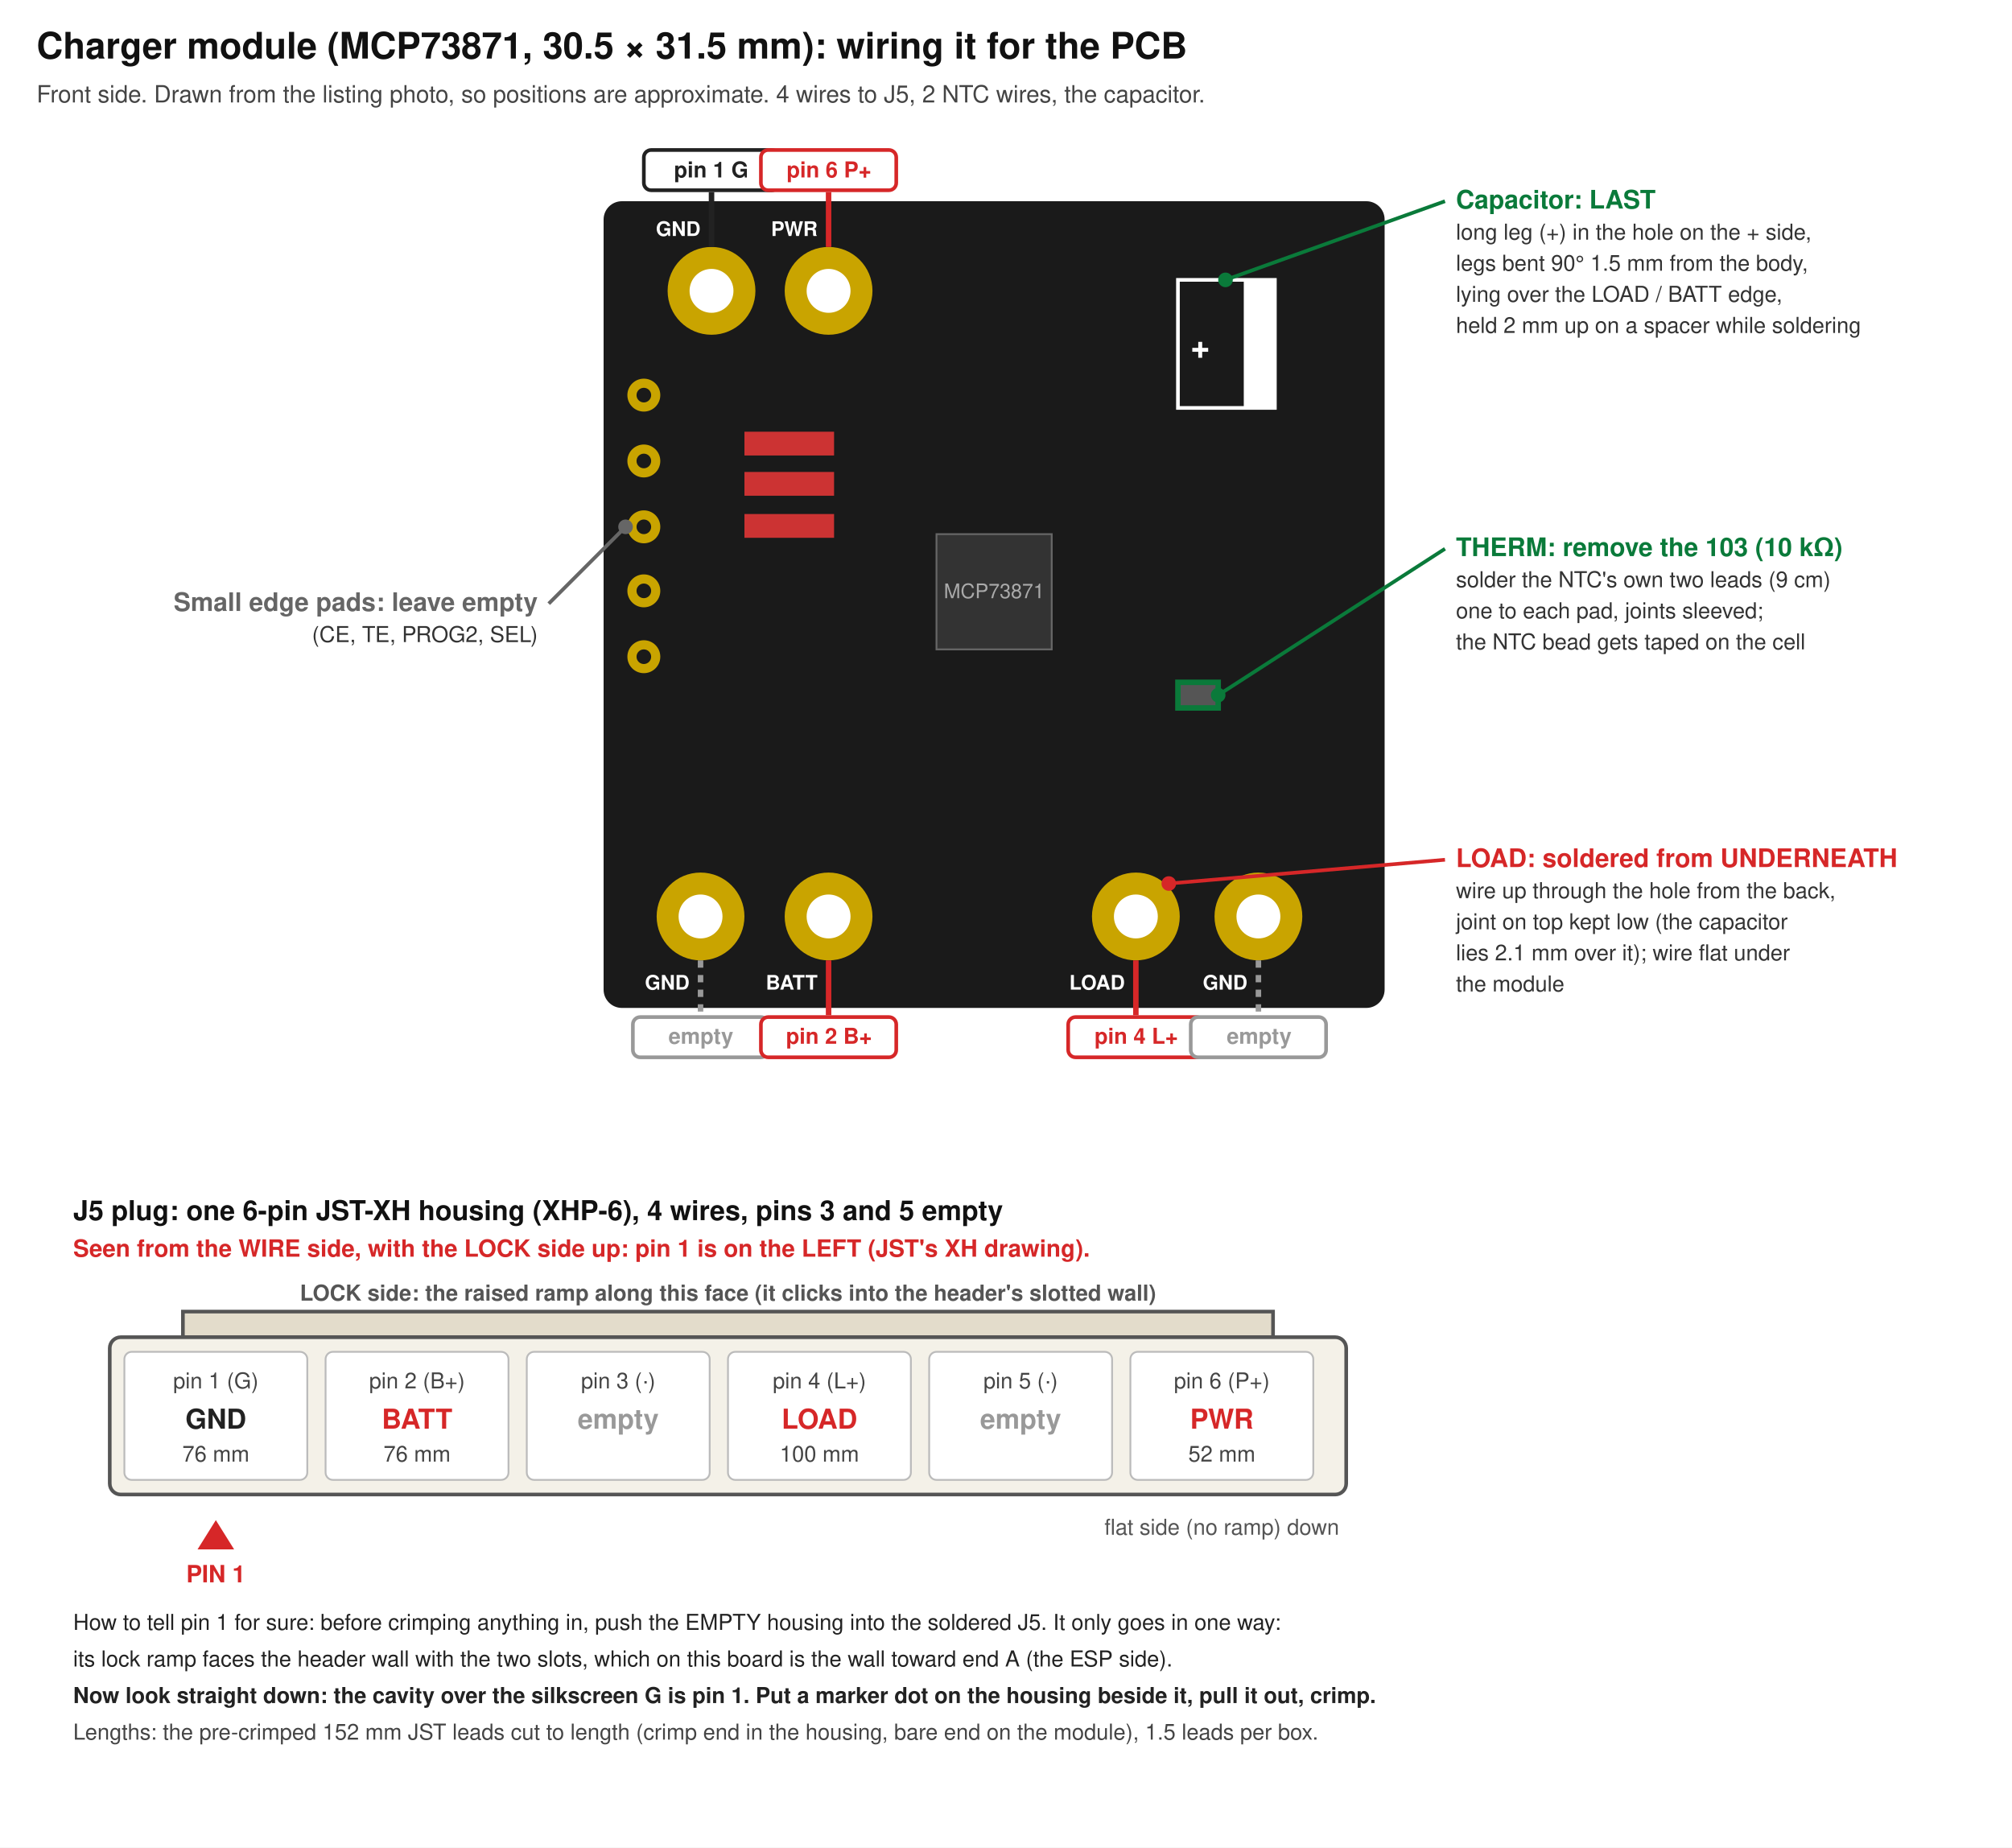
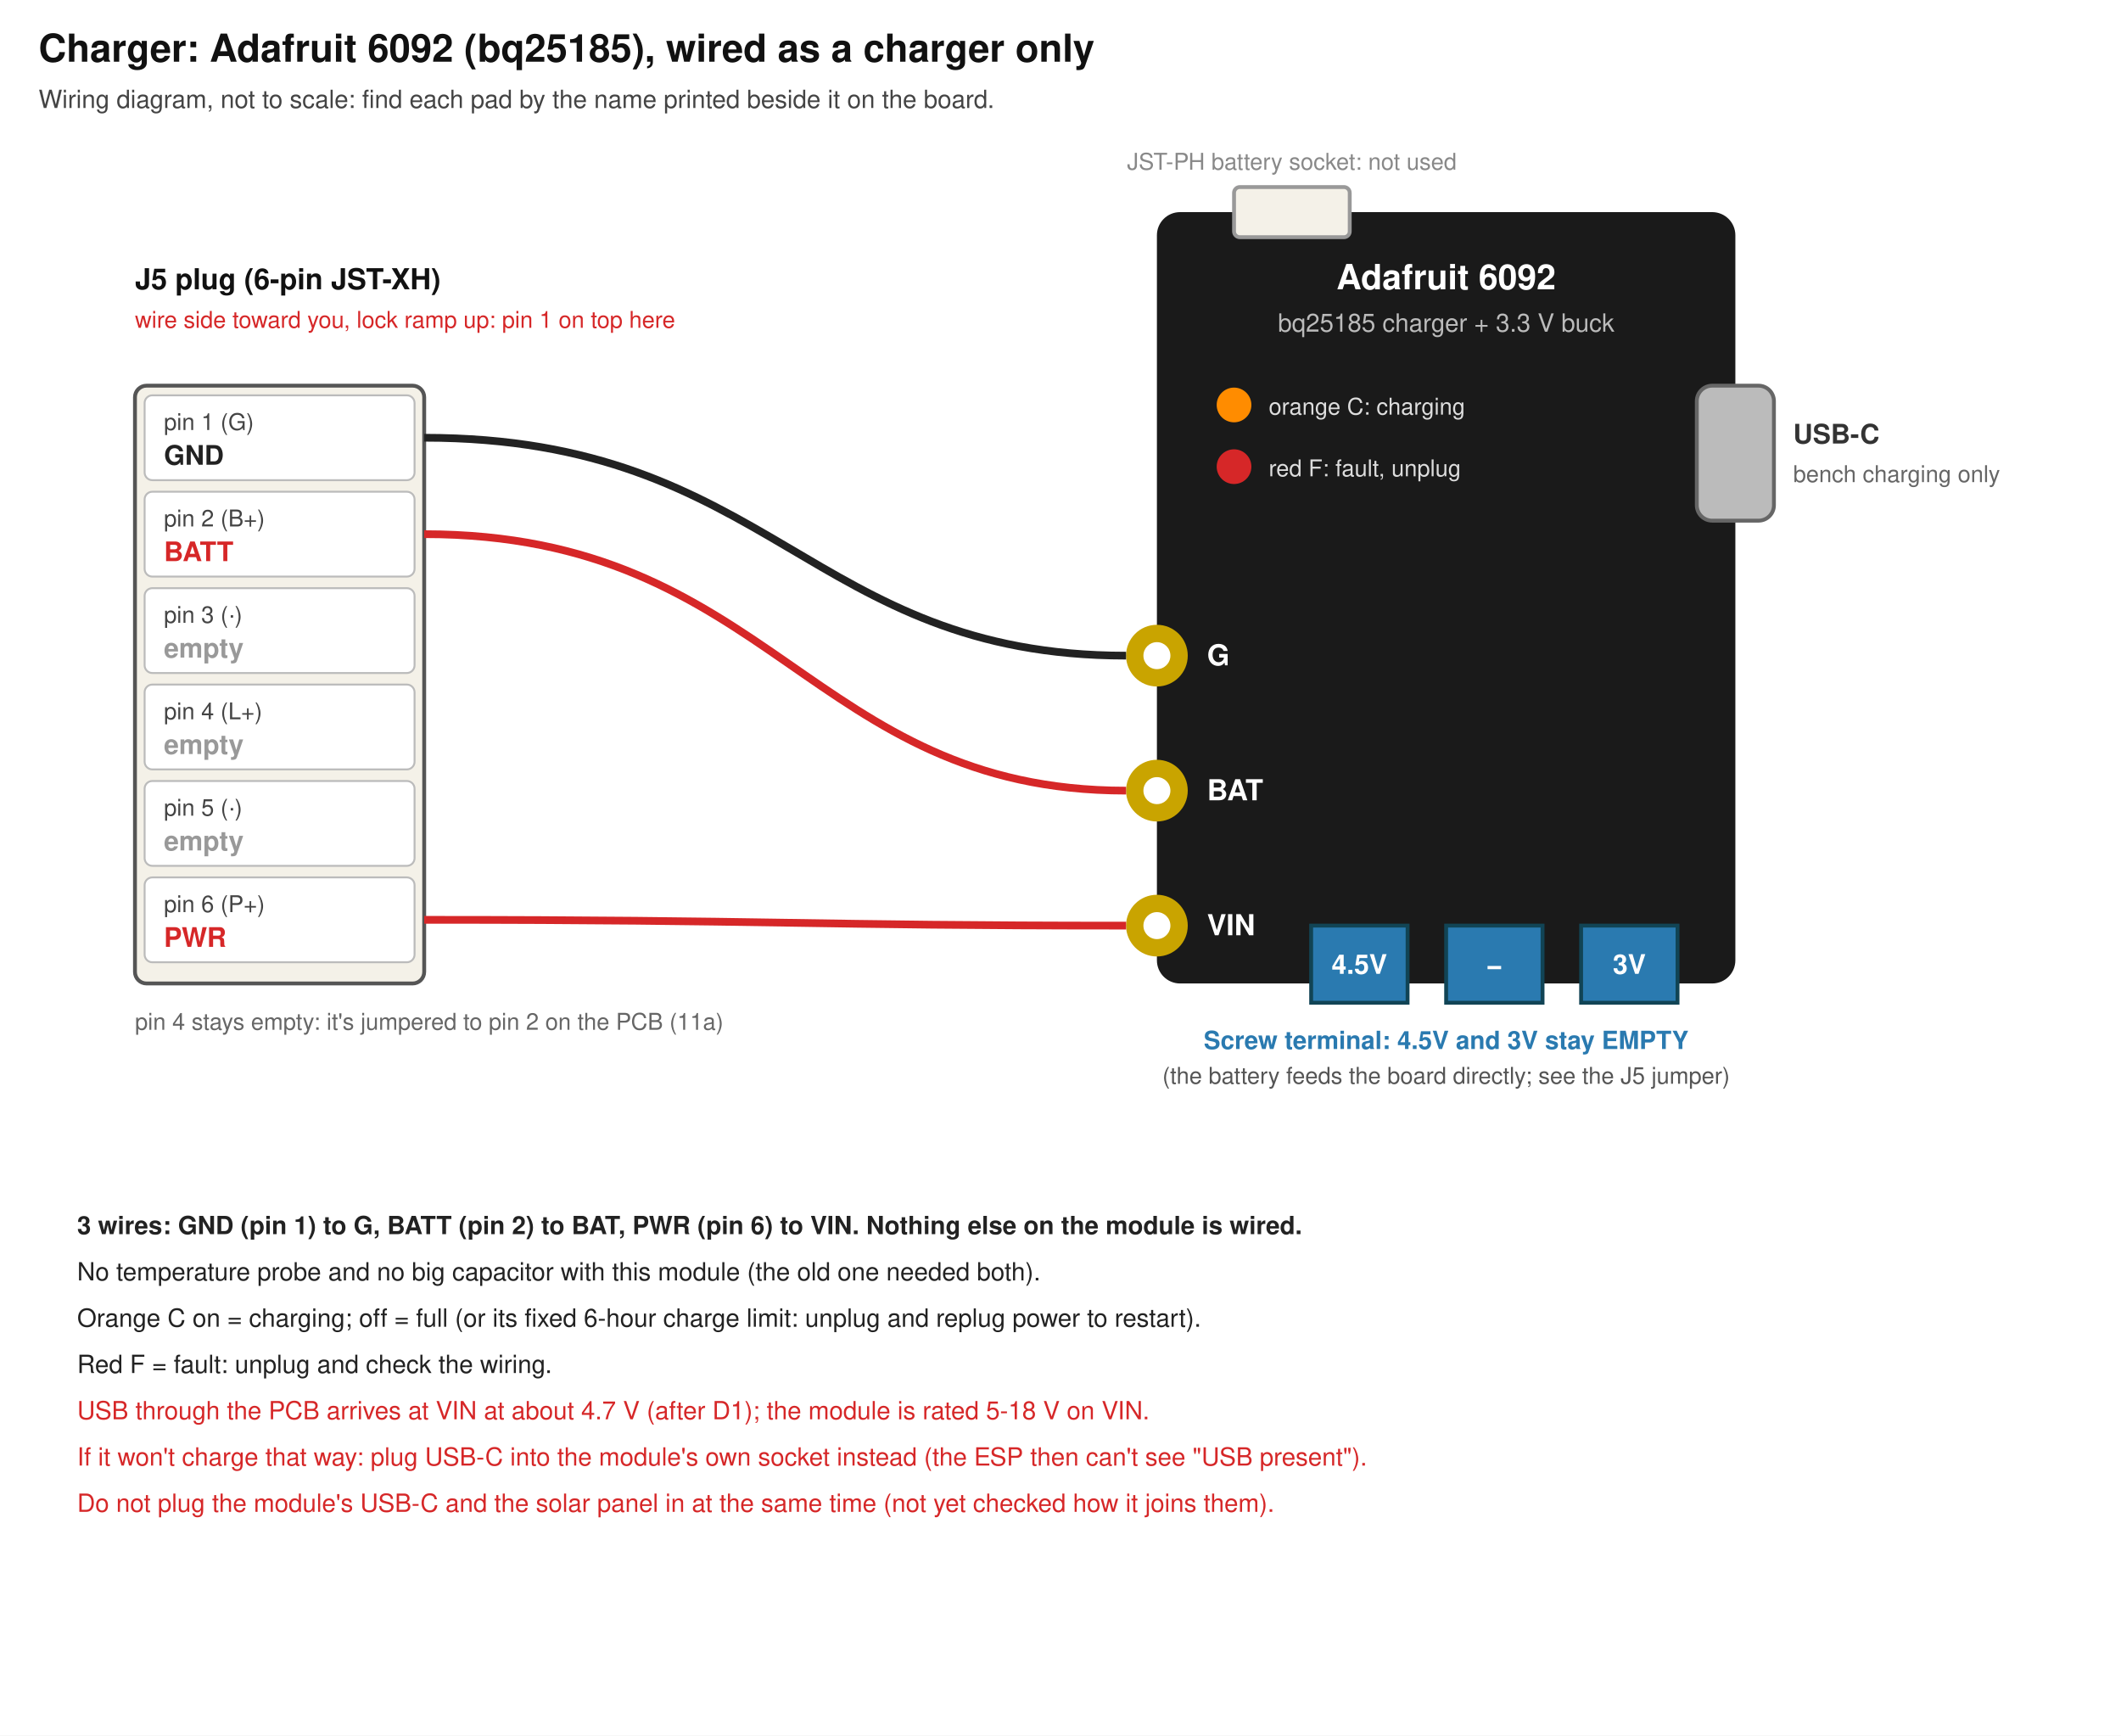
- <svg xmlns="http://www.w3.org/2000/svg" width="1100" height="1010" font-family="Helvetica,Arial">
+ <svg xmlns="http://www.w3.org/2000/svg" width="1100" height="900" font-family="Helvetica,Arial">
  <rect width="100%" height="100%" fill="#fff" />
-   <text x="20.0" y="32.0" font-size="20.0" fill="#111" font-weight="bold" text-anchor="start">Charger module (MCP73871, 30.5 × 31.5 mm): wiring it for the PCB</text>
-   <text x="20.0" y="56.0" font-size="13.0" fill="#444" font-weight="normal" text-anchor="start">Front side. Drawn from the listing photo, so positions are approximate. 4 wires to J5, 2 NTC wires, the capacitor.</text>
-   <rect x="330" y="110" width="427" height="441" rx="10" fill="#1a1a1a" />
-   <rect x="512" y="292" width="63" height="63" fill="#333" stroke="#666" />
-   <text x="543.5" y="327.0" font-size="11.0" fill="#aaa" font-weight="normal" text-anchor="middle">MCP73871</text>
-   <rect x="407" y="236" width="49" height="13" fill="#c33" />
-   <rect x="407" y="258" width="49" height="13" fill="#c33" />
-   <rect x="407" y="281" width="49" height="13" fill="#c33" />
-   <circle cx="352" cy="216" r="9" fill="#c9a400" />
-   <circle cx="352" cy="216" r="4" fill="#1a1a1a" />
-   <circle cx="352" cy="252" r="9" fill="#c9a400" />
-   <circle cx="352" cy="252" r="4" fill="#1a1a1a" />
-   <circle cx="352" cy="288" r="9" fill="#c9a400" />
-   <circle cx="352" cy="288" r="4" fill="#1a1a1a" />
-   <circle cx="352" cy="323" r="9" fill="#c9a400" />
-   <circle cx="352" cy="323" r="4" fill="#1a1a1a" />
-   <circle cx="352" cy="359" r="9" fill="#c9a400" />
-   <circle cx="352" cy="359" r="4" fill="#1a1a1a" />
-   <rect x="644" y="153" width="53" height="70" fill="none" stroke="#fff" stroke-width="2" />
-   <rect x="680" y="153" width="17" height="70" fill="#fff" />
-   <text x="656.2" y="195.4" font-size="18.0" fill="#fff" font-weight="bold" text-anchor="middle">+</text>
-   <rect x="644" y="373" width="22" height="14" fill="#555" stroke="#0a7a3a" stroke-width="3" />
-   <circle cx="389" cy="159" r="24" fill="#c9a400" />
-   <circle cx="389" cy="159" r="12" fill="#fff" />
-   <line x1="389" y1="135" x2="389" y2="105" stroke="#222" stroke-width="3" />
-   <text x="383" y="129" font-size="11" fill="#fff" font-weight="bold" text-anchor="end">GND</text>
-   <rect x="352" y="82" width="74" height="22" rx="4" fill="#fff" stroke="#222" stroke-width="2" />
-   <text x="388.8" y="97.0" font-size="12.0" fill="#222" font-weight="bold" text-anchor="middle">pin 1  G</text>
-   <circle cx="453" cy="159" r="24" fill="#c9a400" />
-   <circle cx="453" cy="159" r="12" fill="#fff" />
-   <line x1="453" y1="135" x2="453" y2="105" stroke="#d62728" stroke-width="3" />
-   <text x="447" y="129" font-size="11" fill="#fff" font-weight="bold" text-anchor="end">PWR</text>
-   <rect x="416" y="82" width="74" height="22" rx="4" fill="#fff" stroke="#d62728" stroke-width="2" />
-   <text x="453.2" y="97.0" font-size="12.0" fill="#d62728" font-weight="bold" text-anchor="middle">pin 6  P+</text>
-   <circle cx="383" cy="501" r="24" fill="#c9a400" />
-   <circle cx="383" cy="501" r="12" fill="#fff" />
-   <line x1="383" y1="525" x2="383" y2="555" stroke="#999" stroke-width="3" stroke-dasharray="4 4" />
-   <text x="377" y="541" font-size="11" fill="#fff" font-weight="bold" text-anchor="end">GND</text>
-   <rect x="346" y="556" width="74" height="22" rx="4" fill="#fff" stroke="#999" stroke-width="2" />
-   <text x="383.2" y="570.6" font-size="12.0" fill="#999" font-weight="bold" text-anchor="middle">empty</text>
-   <circle cx="453" cy="501" r="24" fill="#c9a400" />
-   <circle cx="453" cy="501" r="12" fill="#fff" />
-   <line x1="453" y1="525" x2="453" y2="555" stroke="#d62728" stroke-width="3" />
-   <text x="447" y="541" font-size="11" fill="#fff" font-weight="bold" text-anchor="end">BATT</text>
-   <rect x="416" y="556" width="74" height="22" rx="4" fill="#fff" stroke="#d62728" stroke-width="2" />
-   <text x="453.2" y="570.6" font-size="12.0" fill="#d62728" font-weight="bold" text-anchor="middle">pin 2  B+</text>
-   <circle cx="621" cy="501" r="24" fill="#c9a400" />
-   <circle cx="621" cy="501" r="12" fill="#fff" />
-   <line x1="621" y1="525" x2="621" y2="555" stroke="#d62728" stroke-width="3" />
-   <text x="615" y="541" font-size="11" fill="#fff" font-weight="bold" text-anchor="end">LOAD</text>
-   <rect x="584" y="556" width="74" height="22" rx="4" fill="#fff" stroke="#d62728" stroke-width="2" />
-   <text x="621.2" y="570.6" font-size="12.0" fill="#d62728" font-weight="bold" text-anchor="middle">pin 4  L+</text>
-   <circle cx="688" cy="501" r="24" fill="#c9a400" />
-   <circle cx="688" cy="501" r="12" fill="#fff" />
-   <line x1="688" y1="525" x2="688" y2="555" stroke="#999" stroke-width="3" stroke-dasharray="4 4" />
-   <text x="682" y="541" font-size="11" fill="#fff" font-weight="bold" text-anchor="end">GND</text>
-   <rect x="651" y="556" width="74" height="22" rx="4" fill="#fff" stroke="#999" stroke-width="2" />
-   <text x="688.4" y="570.6" font-size="12.0" fill="#999" font-weight="bold" text-anchor="middle">empty</text>
-   <line x1="670" y1="153" x2="790" y2="110" stroke="#0a7a3a" stroke-width="2" />
-   <circle cx="670" cy="153" r="4" fill="#0a7a3a" />
-   <text x="796.0" y="114.0" font-size="14.0" fill="#0a7a3a" font-weight="bold" text-anchor="start">Capacitor: LAST</text>
-   <text x="796.0" y="131.0" font-size="12.0" fill="#333" font-weight="normal" text-anchor="start">long leg (+) in the hole on the + side,</text>
-   <text x="796.0" y="148.0" font-size="12.0" fill="#333" font-weight="normal" text-anchor="start">legs bent 90° 1.5 mm from the body,</text>
-   <text x="796.0" y="165.0" font-size="12.0" fill="#333" font-weight="normal" text-anchor="start">lying over the LOAD / BATT edge,</text>
-   <text x="796.0" y="182.0" font-size="12.0" fill="#333" font-weight="normal" text-anchor="start">held 2 mm up on a spacer while soldering</text>
-   <line x1="666" y1="380" x2="790" y2="300" stroke="#0a7a3a" stroke-width="2" />
-   <circle cx="666" cy="380" r="4" fill="#0a7a3a" />
-   <text x="796.0" y="304.0" font-size="14.0" fill="#0a7a3a" font-weight="bold" text-anchor="start">THERM: remove the 103 (10 kΩ)</text>
-   <text x="796.0" y="321.0" font-size="12.0" fill="#333" font-weight="normal" text-anchor="start">solder the NTC's own two leads (9 cm)</text>
-   <text x="796.0" y="338.0" font-size="12.0" fill="#333" font-weight="normal" text-anchor="start">one to each pad, joints sleeved;</text>
-   <text x="796.0" y="355.0" font-size="12.0" fill="#333" font-weight="normal" text-anchor="start">the NTC bead gets taped on the cell</text>
-   <line x1="639" y1="483" x2="790" y2="470" stroke="#d62728" stroke-width="2" />
-   <circle cx="639" cy="483" r="4" fill="#d62728" />
-   <text x="796.0" y="474.0" font-size="14.0" fill="#d62728" font-weight="bold" text-anchor="start">LOAD: soldered from UNDERNEATH</text>
-   <text x="796.0" y="491.0" font-size="12.0" fill="#333" font-weight="normal" text-anchor="start">wire up through the hole from the back,</text>
-   <text x="796.0" y="508.0" font-size="12.0" fill="#333" font-weight="normal" text-anchor="start">joint on top kept low (the capacitor</text>
-   <text x="796.0" y="525.0" font-size="12.0" fill="#333" font-weight="normal" text-anchor="start">lies 2.1 mm over it); wire flat under</text>
-   <text x="796.0" y="542.0" font-size="12.0" fill="#333" font-weight="normal" text-anchor="start">the module</text>
-   <line x1="342" y1="288" x2="300" y2="330" stroke="#666" stroke-width="2" />
-   <circle cx="342" cy="288" r="4" fill="#666" />
-   <text x="294.0" y="334.0" font-size="14.0" fill="#666" font-weight="bold" text-anchor="end">Small edge pads: leave empty</text>
-   <text x="294.0" y="351.0" font-size="12.0" fill="#333" font-weight="normal" text-anchor="end">(CE, TE, PROG2, SEL)</text>
-   <text x="40.0" y="667.0" font-size="15.0" fill="#111" font-weight="bold" text-anchor="start">J5 plug: one 6-pin JST-XH housing (XHP-6), 4 wires, pins 3 and 5 empty</text>
-   <text x="40.0" y="687.0" font-size="13.0" fill="#d62728" font-weight="bold" text-anchor="start">Seen from the WIRE side, with the LOCK side up: pin 1 is on the LEFT (JST's XH drawing).</text>
-   <rect x="100" y="717" width="596" height="14" fill="#e3dccb" stroke="#555" stroke-width="2" />
-   <text x="398.0" y="711.0" font-size="12.0" fill="#555" font-weight="bold" text-anchor="middle">LOCK side: the raised ramp along this face (it clicks into the header's slotted wall)</text>
-   <rect x="60" y="731" width="676" height="86" rx="6" fill="#f4f1e8" stroke="#555" stroke-width="2" />
-   <rect x="68" y="739" width="100" height="70" rx="4" fill="#fff" stroke="#bbb" />
-   <text x="118.0" y="759.0" font-size="12.0" fill="#444" font-weight="normal" text-anchor="middle">pin 1 (G)</text>
-   <text x="118.0" y="781.0" font-size="15.0" fill="#222" font-weight="bold" text-anchor="middle">GND</text>
-   <text x="118.0" y="799.0" font-size="12.0" fill="#444" font-weight="normal" text-anchor="middle">76 mm</text>
-   <rect x="178" y="739" width="100" height="70" rx="4" fill="#fff" stroke="#bbb" />
-   <text x="228.0" y="759.0" font-size="12.0" fill="#444" font-weight="normal" text-anchor="middle">pin 2 (B+)</text>
-   <text x="228.0" y="781.0" font-size="15.0" fill="#d62728" font-weight="bold" text-anchor="middle">BATT</text>
-   <text x="228.0" y="799.0" font-size="12.0" fill="#444" font-weight="normal" text-anchor="middle">76 mm</text>
-   <rect x="288" y="739" width="100" height="70" rx="4" fill="#fff" stroke="#bbb" />
-   <text x="338.0" y="759.0" font-size="12.0" fill="#444" font-weight="normal" text-anchor="middle">pin 3 (·)</text>
-   <text x="338.0" y="781.0" font-size="15.0" fill="#999" font-weight="bold" text-anchor="middle">empty</text>
-   <text x="338.0" y="799.0" font-size="12.0" fill="#444" font-weight="normal" text-anchor="middle" />
-   <rect x="398" y="739" width="100" height="70" rx="4" fill="#fff" stroke="#bbb" />
-   <text x="448.0" y="759.0" font-size="12.0" fill="#444" font-weight="normal" text-anchor="middle">pin 4 (L+)</text>
-   <text x="448.0" y="781.0" font-size="15.0" fill="#d62728" font-weight="bold" text-anchor="middle">LOAD</text>
-   <text x="448.0" y="799.0" font-size="12.0" fill="#444" font-weight="normal" text-anchor="middle">100 mm</text>
-   <rect x="508" y="739" width="100" height="70" rx="4" fill="#fff" stroke="#bbb" />
-   <text x="558.0" y="759.0" font-size="12.0" fill="#444" font-weight="normal" text-anchor="middle">pin 5 (·)</text>
-   <text x="558.0" y="781.0" font-size="15.0" fill="#999" font-weight="bold" text-anchor="middle">empty</text>
-   <text x="558.0" y="799.0" font-size="12.0" fill="#444" font-weight="normal" text-anchor="middle" />
-   <rect x="618" y="739" width="100" height="70" rx="4" fill="#fff" stroke="#bbb" />
-   <text x="668.0" y="759.0" font-size="12.0" fill="#444" font-weight="normal" text-anchor="middle">pin 6 (P+)</text>
-   <text x="668.0" y="781.0" font-size="15.0" fill="#d62728" font-weight="bold" text-anchor="middle">PWR</text>
-   <text x="668.0" y="799.0" font-size="12.0" fill="#444" font-weight="normal" text-anchor="middle">52 mm</text>
-   <polygon points="118,831 108,847 128,847" fill="#d62728" />
-   <text x="118.0" y="865.0" font-size="13.0" fill="#d62728" font-weight="bold" text-anchor="middle">PIN 1</text>
-   <text x="668.0" y="839.0" font-size="12.0" fill="#555" font-weight="normal" text-anchor="middle">flat side (no ramp) down</text>
-   <text x="40.0" y="891.0" font-size="12.0" fill="#222" font-weight="normal" text-anchor="start">How to tell pin 1 for sure: before crimping anything in, push the EMPTY housing into the soldered J5. It only goes in one way:</text>
-   <text x="40.0" y="911.0" font-size="12.0" fill="#222" font-weight="normal" text-anchor="start">its lock ramp faces the header wall with the two slots, which on this board is the wall toward end A (the ESP side).</text>
-   <text x="40.0" y="931.0" font-size="12.0" fill="#222" font-weight="bold" text-anchor="start">Now look straight down: the cavity over the silkscreen G is pin 1. Put a marker dot on the housing beside it, pull it out, crimp.</text>
-   <text x="40.0" y="951.0" font-size="12.0" fill="#444" font-weight="normal" text-anchor="start">Lengths: the pre-crimped 152 mm JST leads cut to length (crimp end in the housing, bare end on the module), 1.5 leads per box.</text>
+   <text x="20.0" y="32.0" font-size="20.0" fill="#111" font-weight="bold" text-anchor="start">Charger: Adafruit 6092 (bq25185), wired as a charger only</text>
+   <text x="20.0" y="56.0" font-size="13.0" fill="#444" font-weight="normal" text-anchor="start">Wiring diagram, not to scale: find each pad by the name printed beside it on the board.</text>
+   <rect x="600" y="110" width="300" height="400" rx="12" fill="#1a1a1a" />
+   <text x="750.0" y="150.0" font-size="18.0" fill="#fff" font-weight="bold" text-anchor="middle">Adafruit 6092</text>
+   <text x="750.0" y="172.0" font-size="13.0" fill="#bbb" font-weight="normal" text-anchor="middle">bq25185 charger + 3.3 V buck</text>
+   <rect x="880" y="200" width="40" height="70" rx="8" fill="#bbb" stroke="#666" stroke-width="2" />
+   <text x="930.0" y="230.0" font-size="14.0" fill="#333" font-weight="bold" text-anchor="start">USB-C</text>
+   <text x="930.0" y="250.0" font-size="12.0" fill="#666" font-weight="normal" text-anchor="start">bench charging only</text>
+   <rect x="640" y="97" width="60" height="26" rx="3" fill="#f4f1e8" stroke="#999" stroke-width="2" />
+   <text x="670.0" y="88.0" font-size="12.0" fill="#888" font-weight="normal" text-anchor="middle">JST-PH battery socket: not used</text>
+   <circle cx="640" cy="210" r="9" fill="#ff8c00" />
+   <text x="658.0" y="215.0" font-size="12.0" fill="#ddd" font-weight="normal" text-anchor="start">orange C: charging</text>
+   <circle cx="640" cy="242" r="9" fill="#d62728" />
+   <text x="658.0" y="247.0" font-size="12.0" fill="#ddd" font-weight="normal" text-anchor="start">red F: fault, unplug</text>
+   <circle cx="600" cy="340" r="16" fill="#c9a400" />
+   <circle cx="600" cy="340" r="7" fill="#fff" />
+   <text x="626.0" y="345.0" font-size="15.0" fill="#fff" font-weight="bold" text-anchor="start">G</text>
+   <circle cx="600" cy="410" r="16" fill="#c9a400" />
+   <circle cx="600" cy="410" r="7" fill="#fff" />
+   <text x="626.0" y="415.0" font-size="15.0" fill="#fff" font-weight="bold" text-anchor="start">BAT</text>
+   <circle cx="600" cy="480" r="16" fill="#c9a400" />
+   <circle cx="600" cy="480" r="7" fill="#fff" />
+   <text x="626.0" y="485.0" font-size="15.0" fill="#fff" font-weight="bold" text-anchor="start">VIN</text>
+   <rect x="680" y="480" width="50" height="40" fill="#2a7ab0" stroke="#145" stroke-width="2" />
+   <text x="705.0" y="505.0" font-size="14.0" fill="#fff" font-weight="bold" text-anchor="middle">4.5V</text>
+   <rect x="750" y="480" width="50" height="40" fill="#2a7ab0" stroke="#145" stroke-width="2" />
+   <text x="775.0" y="505.0" font-size="14.0" fill="#fff" font-weight="bold" text-anchor="middle">−</text>
+   <rect x="820" y="480" width="50" height="40" fill="#2a7ab0" stroke="#145" stroke-width="2" />
+   <text x="845.0" y="505.0" font-size="14.0" fill="#fff" font-weight="bold" text-anchor="middle">3V</text>
+   <text x="750.0" y="544.0" font-size="13.0" fill="#2a7ab0" font-weight="bold" text-anchor="middle">Screw terminal: 4.5V and 3V stay EMPTY</text>
+   <text x="750.0" y="562.0" font-size="12.0" fill="#555" font-weight="normal" text-anchor="middle">(the battery feeds the board directly; see the J5 jumper)</text>
+   <text x="70.0" y="150.0" font-size="15.0" fill="#111" font-weight="bold" text-anchor="start">J5 plug (6-pin JST-XH)</text>
+   <text x="70.0" y="170.0" font-size="12.0" fill="#d62728" font-weight="normal" text-anchor="start">wire side toward you, lock ramp up: pin 1 on top here</text>
+   <rect x="70" y="200" width="150" height="310" rx="6" fill="#f4f1e8" stroke="#555" stroke-width="2" />
+   <rect x="75" y="205" width="140" height="44" rx="4" fill="#fff" stroke="#bbb" />
+   <text x="85.0" y="223.0" font-size="12.0" fill="#444" font-weight="normal" text-anchor="start">pin 1 (G)</text>
+   <text x="85.0" y="241.0" font-size="14.0" fill="#222" font-weight="bold" text-anchor="start">GND</text>
+   <rect x="75" y="255" width="140" height="44" rx="4" fill="#fff" stroke="#bbb" />
+   <text x="85.0" y="273.0" font-size="12.0" fill="#444" font-weight="normal" text-anchor="start">pin 2 (B+)</text>
+   <text x="85.0" y="291.0" font-size="14.0" fill="#d62728" font-weight="bold" text-anchor="start">BATT</text>
+   <rect x="75" y="305" width="140" height="44" rx="4" fill="#fff" stroke="#bbb" />
+   <text x="85.0" y="323.0" font-size="12.0" fill="#444" font-weight="normal" text-anchor="start">pin 3 (·)</text>
+   <text x="85.0" y="341.0" font-size="14.0" fill="#999" font-weight="bold" text-anchor="start">empty</text>
+   <rect x="75" y="355" width="140" height="44" rx="4" fill="#fff" stroke="#bbb" />
+   <text x="85.0" y="373.0" font-size="12.0" fill="#444" font-weight="normal" text-anchor="start">pin 4 (L+)</text>
+   <text x="85.0" y="391.0" font-size="14.0" fill="#999" font-weight="bold" text-anchor="start">empty</text>
+   <rect x="75" y="405" width="140" height="44" rx="4" fill="#fff" stroke="#bbb" />
+   <text x="85.0" y="423.0" font-size="12.0" fill="#444" font-weight="normal" text-anchor="start">pin 5 (·)</text>
+   <text x="85.0" y="441.0" font-size="14.0" fill="#999" font-weight="bold" text-anchor="start">empty</text>
+   <rect x="75" y="455" width="140" height="44" rx="4" fill="#fff" stroke="#bbb" />
+   <text x="85.0" y="473.0" font-size="12.0" fill="#444" font-weight="normal" text-anchor="start">pin 6 (P+)</text>
+   <text x="85.0" y="491.0" font-size="14.0" fill="#d62728" font-weight="bold" text-anchor="start">PWR</text>
+   <path d="M220 227 C 400 227, 420 340, 584 340" fill="none" stroke="#222" stroke-width="4" />
+   <path d="M220 277 C 400 277, 420 410, 584 410" fill="none" stroke="#d62728" stroke-width="4" />
+   <path d="M220 477 C 400 477, 420 480, 584 480" fill="none" stroke="#d62728" stroke-width="4" />
+   <text x="70.0" y="534.0" font-size="12.0" fill="#666" font-weight="normal" text-anchor="start">pin 4 stays empty: it's jumpered to pin 2 on the PCB (11a)</text>
+   <text x="40.0" y="640.0" font-size="13.0" fill="#222" font-weight="bold" text-anchor="start">3 wires: GND (pin 1) to G, BATT (pin 2) to BAT, PWR (pin 6) to VIN. Nothing else on the module is wired.</text>
+   <text x="40.0" y="664.0" font-size="13.0" fill="#222" font-weight="normal" text-anchor="start">No temperature probe and no big capacitor with this module (the old one needed both).</text>
+   <text x="40.0" y="688.0" font-size="13.0" fill="#222" font-weight="normal" text-anchor="start">Orange C on = charging; off = full (or its fixed 6-hour charge limit: unplug and replug power to restart).</text>
+   <text x="40.0" y="712.0" font-size="13.0" fill="#222" font-weight="normal" text-anchor="start">Red F = fault: unplug and check the wiring.</text>
+   <text x="40.0" y="736.0" font-size="13.0" fill="#d62728" font-weight="normal" text-anchor="start">USB through the PCB arrives at VIN at about 4.7 V (after D1); the module is rated 5-18 V on VIN.</text>
+   <text x="40.0" y="760.0" font-size="13.0" fill="#d62728" font-weight="normal" text-anchor="start">If it won't charge that way: plug USB-C into the module's own socket instead (the ESP then can't see "USB present").</text>
+   <text x="40.0" y="784.0" font-size="13.0" fill="#d62728" font-weight="normal" text-anchor="start">Do not plug the module's USB-C and the solar panel in at the same time (not yet checked how it joins them).</text>
</svg>
